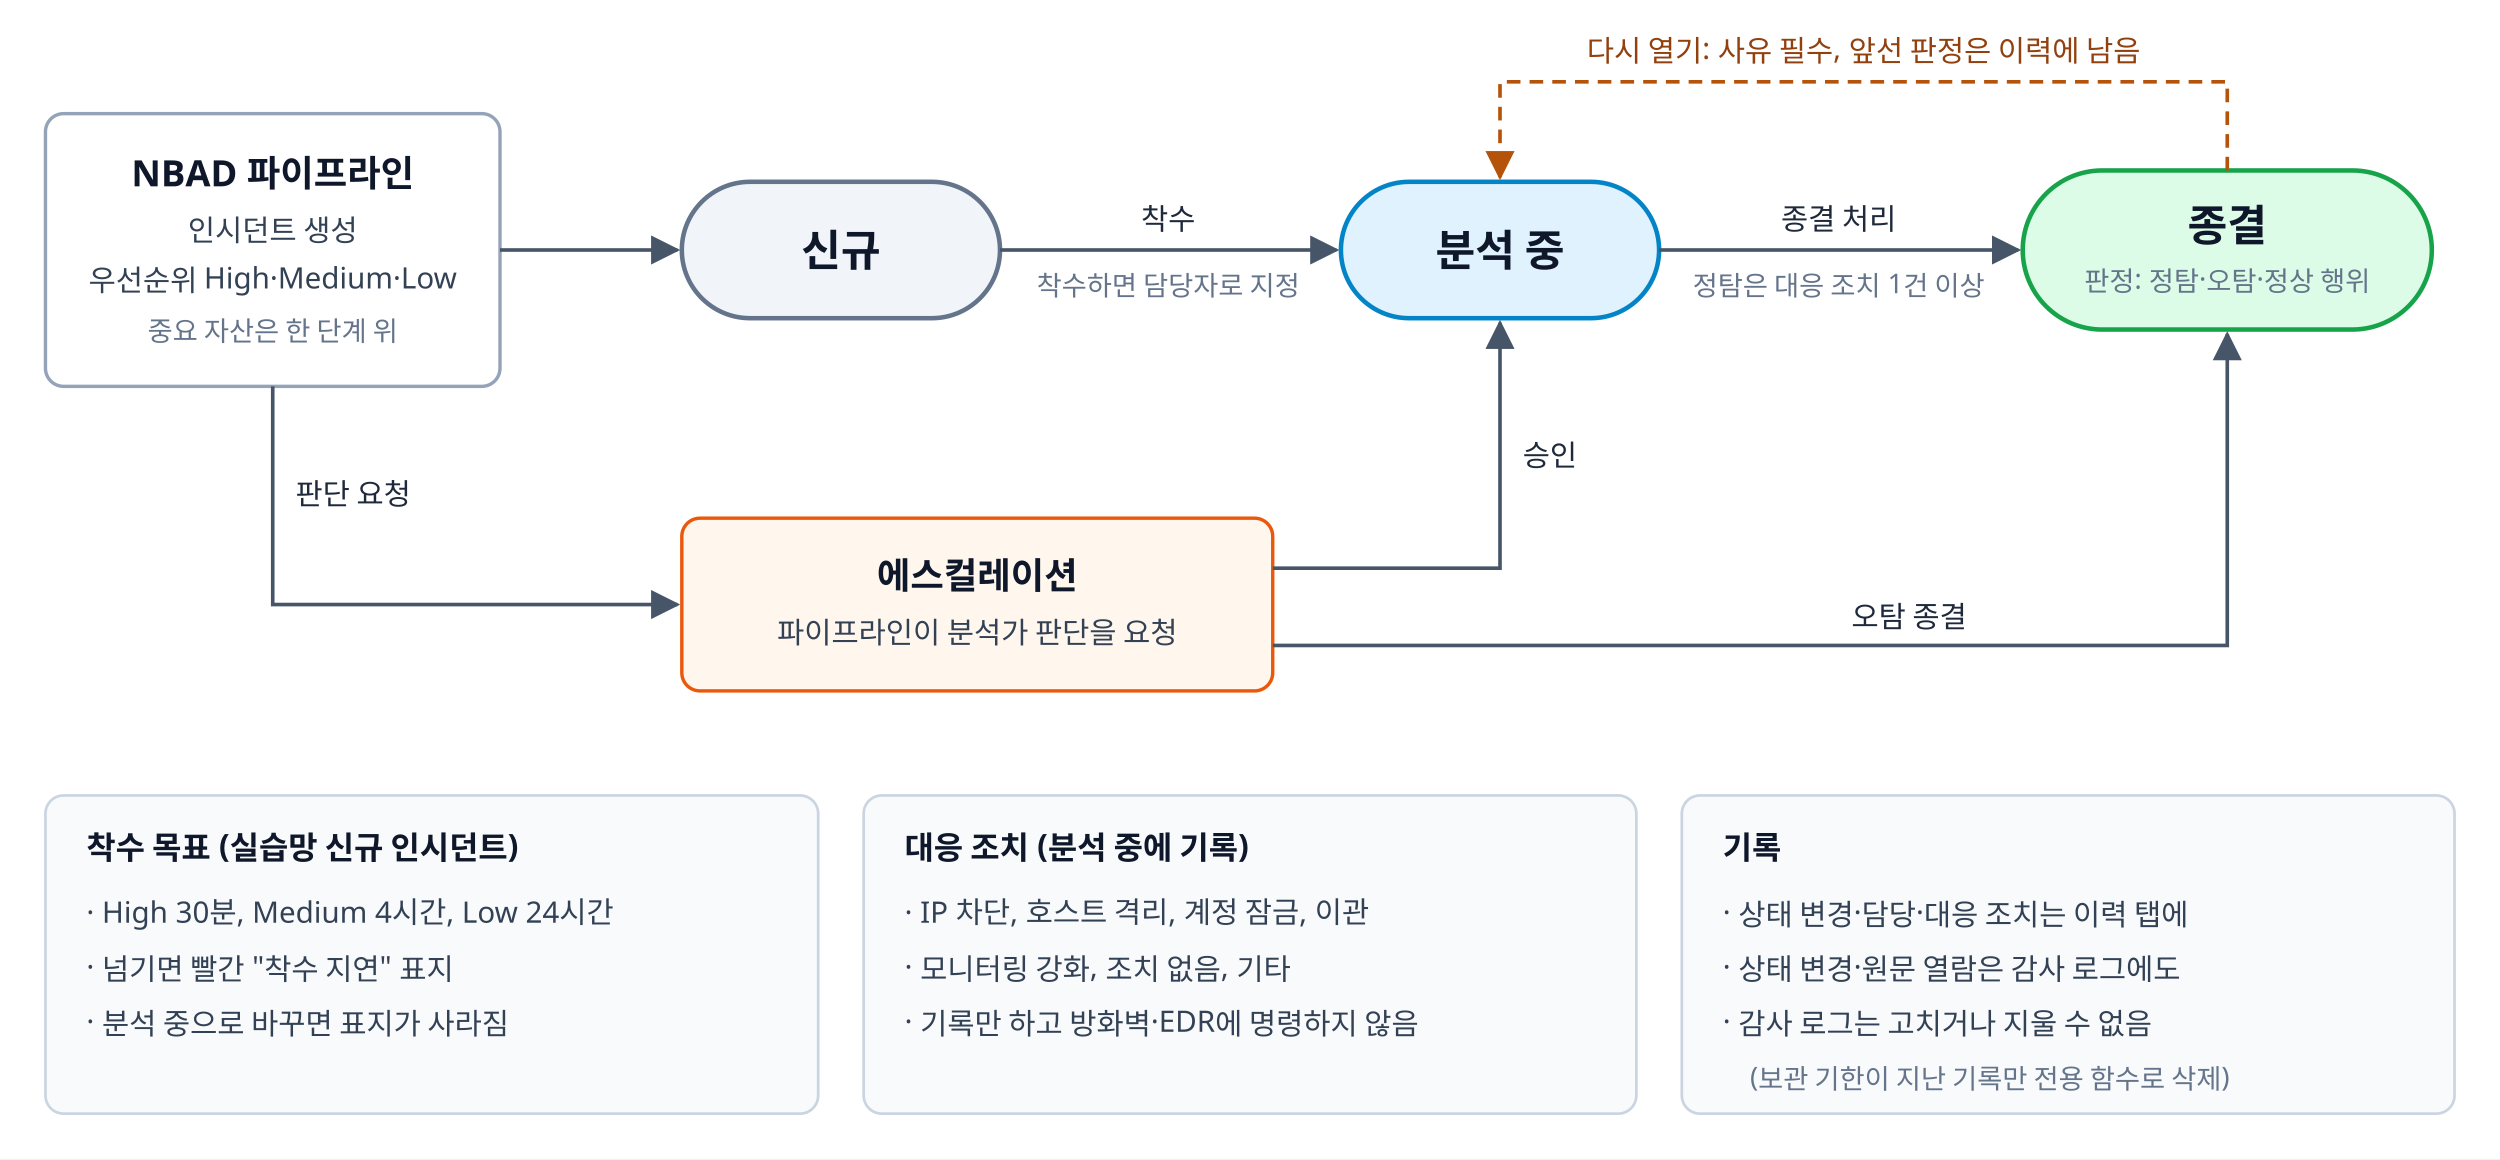
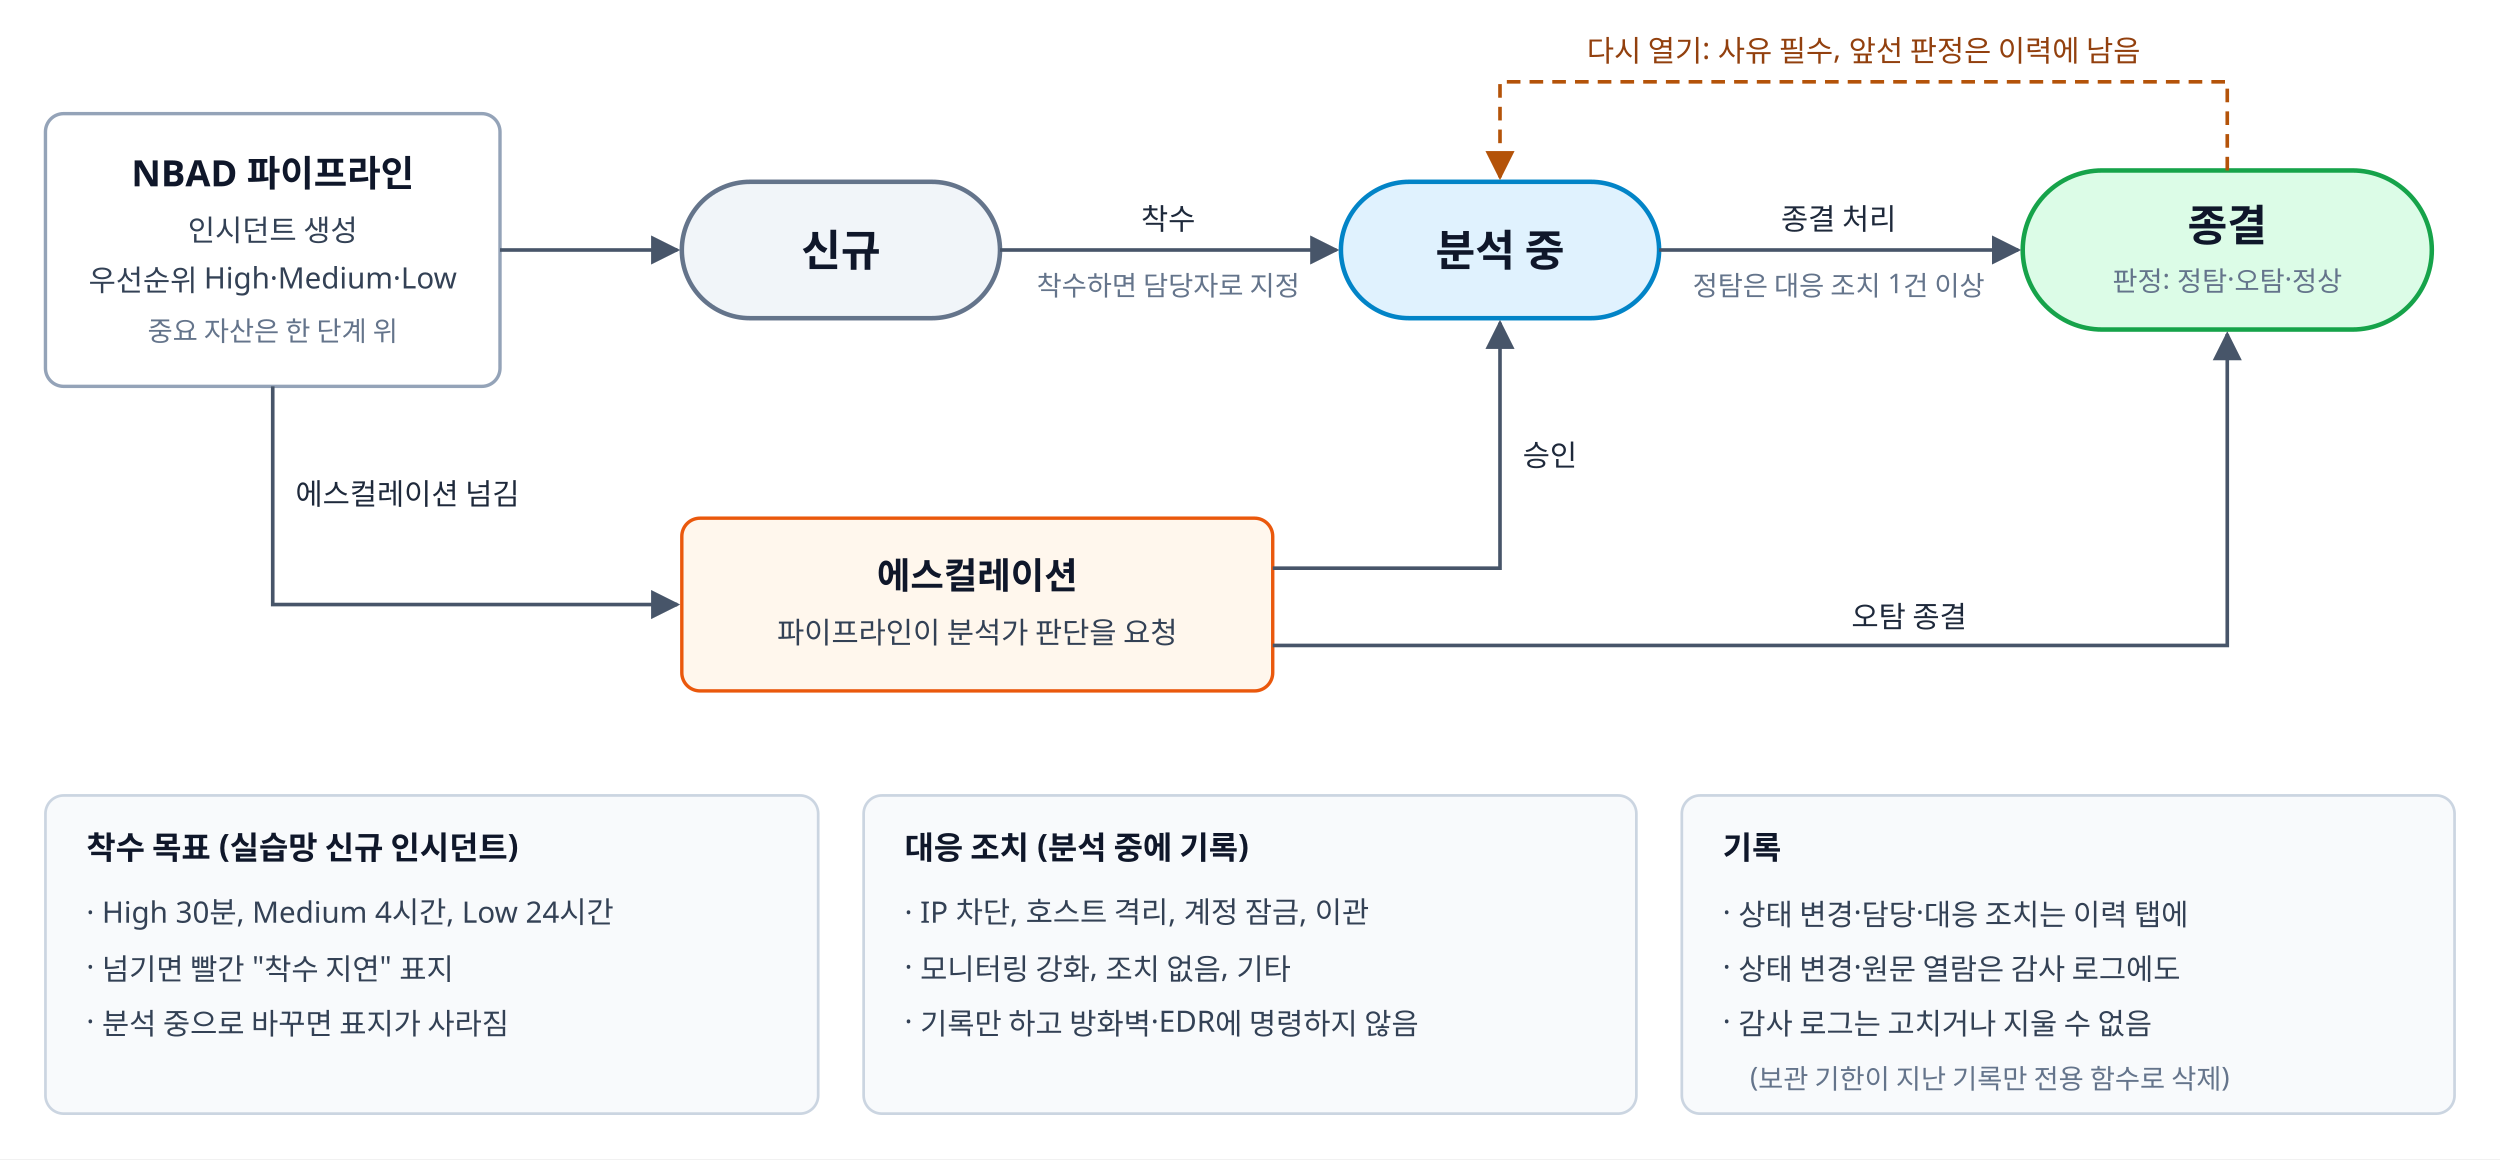
<svg xmlns="http://www.w3.org/2000/svg" width="1100" height="510" viewBox="0 0 1100 510" font-family="'Malgun Gothic', 'Apple SD Gothic Neo', 'Noto Sans KR', sans-serif">
  <defs>
    <marker id="arrow" viewBox="0 0 10 10" refX="9" refY="5" markerWidth="8" markerHeight="8" orient="auto-start-reverse">
      <path d="M0,0 L10,5 L0,10 z" fill="#475569" />
    </marker>
    <marker id="arrowB" viewBox="0 0 10 10" refX="9" refY="5" markerWidth="8" markerHeight="8" orient="auto-start-reverse">
      <path d="M0,0 L10,5 L0,10 z" fill="#b45309" />
    </marker>
    <style>
      .box { fill: #ffffff; stroke: #94a3b8; stroke-width: 1.5; }
      .new { fill: #f1f5f9; stroke: #64748b; stroke-width: 2; }
      .inv { fill: #e0f2fe; stroke: #0284c7; stroke-width: 2; }
      .closed { fill: #dcfce7; stroke: #16a34a; stroke-width: 2; }
      .esc { fill: #fff7ed; stroke: #ea580c; stroke-width: 1.5; }
      .note { fill: #f8fafc; stroke: #cbd5e1; stroke-width: 1.2; }
      .edge { fill: none; stroke: #475569; stroke-width: 1.6; marker-end: url(#arrow); }
      .back { fill: none; stroke: #b45309; stroke-width: 1.6; stroke-dasharray: 6 4; marker-end: url(#arrowB); }
      .t { font-size: 16px; font-weight: 700; fill: #0f172a; text-anchor: middle; }
      .st { font-size: 19px; font-weight: 700; fill: #0f172a; text-anchor: middle; }
      .s { font-size: 13px; fill: #334155; text-anchor: middle; }
      .n { font-size: 12px; fill: #64748b; text-anchor: middle; }
      .lbl { font-size: 13px; fill: #1e293b; }
      .lblb { font-size: 13px; fill: #92400e; }
      .h { font-size: 14px; font-weight: 700; fill: #0f172a; }
      .li { font-size: 13px; fill: #334155; }
    </style>
  </defs>
  <rect width="1100" height="510" fill="#ffffff" />
  <rect class="box" x="20" y="50" width="200" height="120" rx="8" />
  <text class="t" x="120" y="82">NBAD 파이프라인</text>
  <text class="s" x="120" y="106">인시던트 생성</text>
  <text class="s" x="120" y="128">우선순위 High·Medium·Low</text>
  <text class="n" x="120" y="150">중요 자산은 한 단계 위</text>
  <rect class="new" x="300" y="80" width="140" height="60" rx="30" />
  <text class="st" x="370" y="117">신규</text>
  <rect class="inv" x="590" y="80" width="140" height="60" rx="30" />
  <text class="st" x="660" y="117">분석 중</text>
  <rect class="closed" x="890" y="75" width="180" height="70" rx="35" />
  <text class="st" x="980" y="106">종결</text>
-   <text class="n" x="980" y="128">판정: 정탐·오탐·정상 행위</text>
+   <text class="n" x="980" y="128">판정: 정탐·오탐·정상</text>
  <path class="edge" d="M220,110 L298,110" />
  <path class="edge" d="M440,110 L588,110" />
  <text class="lbl" x="514" y="101" text-anchor="middle">착수</text>
  <text class="n" x="514" y="130">착수하면 담당자로 지정</text>
  <path class="edge" d="M730,110 L888,110" />
  <text class="lbl" x="809" y="101" text-anchor="middle">종결 처리</text>
  <text class="n" x="809" y="130">정탐은 대응 조치 1건 이상</text>
  <path class="back" d="M980,75 L980,36 L660,36 L660,78" />
  <text class="lblb" x="820" y="27" text-anchor="middle">다시 열기: 사유 필수, 앞선 판정은 이력에 남음</text>
  <rect class="esc" x="300" y="228" width="260" height="76" rx="8" />
  <text class="t" x="430" y="259">에스컬레이션</text>
  <text class="s" x="430" y="283">파이프라인이 분석가 판단을 요청</text>
  <path class="edge" d="M120,170 L120,266 L298,266" />
-   <text class="lbl" x="130" y="222">판단 요청</text>
+   <text class="lbl" x="130" y="222">에스컬레이션 넘김</text>
  <path class="edge" d="M560,250 L660,250 L660,142" />
  <text class="lbl" x="670" y="205">승인</text>
  <path class="edge" d="M560,284 L980,284 L980,147" />
  <text class="lbl" x="840" y="276" text-anchor="middle">오탐 종결</text>
  <rect class="note" x="20" y="350" width="340" height="140" rx="8" />
  <text class="h" x="38" y="378">착수 목표 (실습망 신규 인시던트)</text>
  <text class="li" x="38" y="406">· High 30분, Medium 4시간, Low 24시간</text>
  <text class="li" x="38" y="430">· 넘기면 빨간 "착수 지연" 표지</text>
  <text class="li" x="38" y="454">· 분석 중으로 바꾸면 표지가 사라짐</text>
  <rect class="note" x="380" y="350" width="340" height="140" rx="8" />
  <text class="h" x="398" y="378">대응 조치 (분석 중에 기록)</text>
  <text class="li" x="398" y="406">· IP 차단, 호스트 격리, 계정 잠금, 이관</text>
  <text class="li" x="398" y="430">· 모니터링 강화, 조치 없음, 기타</text>
  <text class="li" x="398" y="454">· 기록만 하고 방화벽·EDR에 명령하지 않음</text>
  <rect class="note" x="740" y="350" width="340" height="140" rx="8" />
  <text class="h" x="758" y="378">기록</text>
  <text class="li" x="758" y="406">· 상태 변경·담당·대응 조치는 이력 탭에</text>
  <text class="li" x="758" y="430">· 상태 변경·원문 열람은 감사 로그에도</text>
  <text class="li" x="758" y="454">· 감사 로그는 고치거나 지울 수 없음</text>
  <text class="li" x="770" y="478" fill="#64748b" style="font-size:12px;fill:#64748b">(보관 기한이 지난 기록만 전용 함수로 삭제)</text>
</svg>
